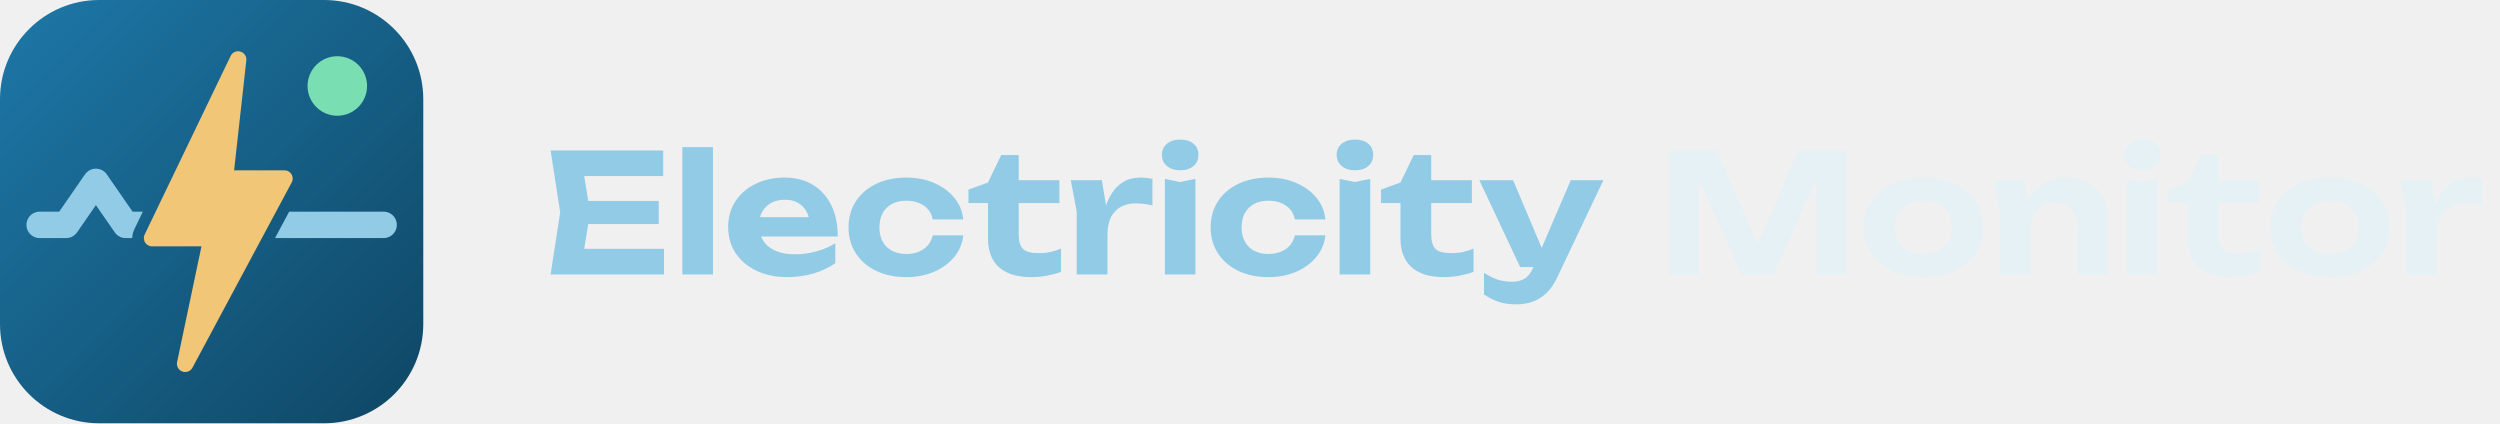
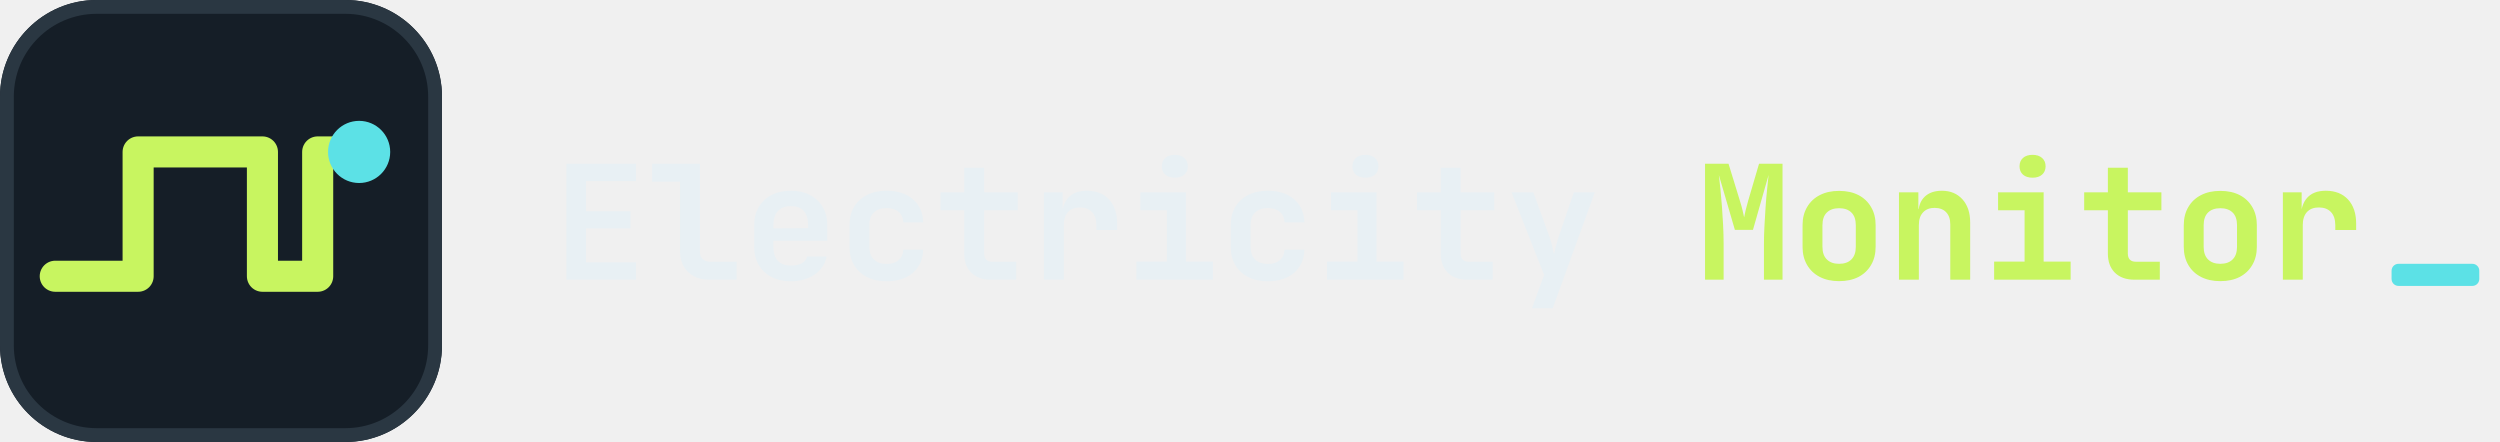
- <svg xmlns="http://www.w3.org/2000/svg" viewBox="0 0 378 64" width="378" height="64" role="img" aria-label="Electricity Monitor">
-   <defs>
-     <linearGradient id="lbg" x1="0" y1="0" x2="1" y2="1">
-       <stop offset="0" stop-color="#1D78A8" />
-       <stop offset="1" stop-color="#0F4664" />
-     </linearGradient>
-   </defs>
-   <rect width="64" height="64" rx="15" fill="url(#lbg)" />
-   <mask id="lgap" maskUnits="userSpaceOnUse" x="0" y="0" width="64" height="64">
-     <rect width="64" height="64" fill="#fff" />
-     <path d="M36 9 L23 36 H32 L28 55 L43 27 H34 Z" fill="#000" stroke="#000" stroke-width="6" stroke-linejoin="round" />
-   </mask>
-   <g mask="url(#lgap)" class="pulse">
-     <path d="M6 34 H10 L14.5 27.5 L19 34 H30" fill="none" stroke="#92CBE6" stroke-width="4" stroke-linecap="round" stroke-linejoin="round" />
-     <path d="M34 34 H58" fill="none" stroke="#92CBE6" stroke-width="4" stroke-linecap="round" />
-   </g>
-   <path d="M36 9 L23 36 H32 L28 55 L43 27 H34 Z" fill="#F1C677" stroke="#F1C677" stroke-width="2.5" stroke-linejoin="round" />
-   <circle cx="51" cy="13" r="4.5" fill="#79DEB2" />
-   <path fill="#92CBE6" d="M99.6 30.38V33.88H86.03V30.38ZM89.22 32.12 87.97 39.88 86 37.62H100.4V41.5H83.25L84.7 32.12L83.25 22.75H100.28V26.62H86L87.97 24.38Z M103.17 22.25H107.8V41.5H103.17Z M118.97 41.9Q116.42 41.9 114.41 40.95Q112.4 40 111.25 38.3Q110.1 36.6 110.1 34.33Q110.1 32.1 111.2 30.43Q112.3 28.75 114.24 27.8Q116.17 26.85 118.62 26.85Q121.12 26.85 122.92 27.95Q124.72 29.05 125.7 31.05Q126.67 33.05 126.67 35.75H113.83V32.83H124.12L122.45 33.88Q122.38 32.7 121.89 31.89Q121.4 31.07 120.6 30.64Q119.8 30.2 118.7 30.2Q117.5 30.2 116.62 30.67Q115.75 31.15 115.26 32Q114.77 32.85 114.77 33.98Q114.77 35.4 115.41 36.4Q116.05 37.4 117.26 37.92Q118.47 38.45 120.22 38.45Q121.83 38.45 123.43 38.01Q125.03 37.58 126.3 36.77V39.8Q124.85 40.8 122.99 41.35Q121.12 41.9 118.97 41.9Z M145.65 35.58Q145.45 37.45 144.26 38.88Q143.07 40.3 141.21 41.1Q139.35 41.9 137.03 41.9Q134.45 41.9 132.47 40.95Q130.5 40 129.4 38.3Q128.3 36.6 128.3 34.38Q128.3 32.15 129.4 30.45Q130.5 28.75 132.47 27.8Q134.45 26.85 137.03 26.85Q139.35 26.85 141.21 27.65Q143.07 28.45 144.26 29.86Q145.45 31.27 145.65 33.17H141.03Q140.75 31.8 139.66 31.07Q138.57 30.35 137.03 30.35Q135.8 30.35 134.89 30.82Q133.97 31.3 133.47 32.2Q132.97 33.1 132.97 34.38Q132.97 35.65 133.47 36.55Q133.97 37.45 134.89 37.92Q135.8 38.4 137.03 38.4Q138.6 38.4 139.68 37.64Q140.75 36.88 141.03 35.58Z M146.43 30.7V28.67L149.38 27.6L151.38 23.45H154.03V27.25H160.18V30.7H154.03V35.4Q154.03 37 154.68 37.64Q155.33 38.27 157 38.27Q158.08 38.27 158.89 38.09Q159.7 37.9 160.43 37.58V41.1Q159.68 41.4 158.46 41.65Q157.25 41.9 155.95 41.9Q153.68 41.9 152.21 41.17Q150.75 40.45 150.06 39.14Q149.38 37.83 149.38 36.05V30.7Z M161.9 27.25H166.6L167.45 32.38V41.5H162.8V32ZM174.25 27.05V31.05Q173.58 30.9 172.91 30.82Q172.25 30.75 171.7 30.75Q170.5 30.75 169.54 31.24Q168.58 31.73 168.01 32.78Q167.45 33.83 167.45 35.5L166.53 34.35Q166.7 32.83 167.1 31.48Q167.5 30.12 168.2 29.09Q168.9 28.05 169.94 27.45Q170.98 26.85 172.45 26.85Q172.88 26.85 173.35 26.9Q173.83 26.95 174.25 27.05Z M176.13 27.05 178.43 27.52 180.75 27.05V41.5H176.13ZM178.45 25.75Q177.23 25.75 176.45 25.11Q175.68 24.47 175.68 23.43Q175.68 22.35 176.45 21.72Q177.23 21.1 178.45 21.1Q179.7 21.1 180.45 21.72Q181.2 22.35 181.2 23.43Q181.2 24.47 180.45 25.11Q179.7 25.75 178.45 25.75Z M200.4 35.58Q200.2 37.45 199.01 38.88Q197.83 40.3 195.96 41.1Q194.1 41.9 191.78 41.9Q189.2 41.9 187.23 40.95Q185.25 40 184.15 38.3Q183.05 36.6 183.05 34.38Q183.05 32.15 184.15 30.45Q185.25 28.75 187.23 27.8Q189.2 26.85 191.78 26.85Q194.1 26.85 195.96 27.65Q197.83 28.45 199.01 29.86Q200.2 31.27 200.4 33.17H195.78Q195.5 31.8 194.41 31.07Q193.33 30.35 191.78 30.35Q190.55 30.35 189.64 30.82Q188.73 31.3 188.23 32.2Q187.73 33.1 187.73 34.38Q187.73 35.65 188.23 36.55Q188.73 37.45 189.64 37.92Q190.55 38.4 191.78 38.4Q193.35 38.4 194.43 37.64Q195.5 36.88 195.78 35.58Z M202.55 27.05 204.85 27.52 207.18 27.05V41.5H202.55ZM204.88 25.75Q203.65 25.75 202.88 25.11Q202.1 24.47 202.1 23.43Q202.1 22.35 202.88 21.72Q203.65 21.1 204.88 21.1Q206.13 21.1 206.88 21.72Q207.63 22.35 207.63 23.43Q207.63 24.47 206.88 25.11Q206.13 25.75 204.88 25.75Z M208.8 30.7V28.67L211.75 27.6L213.75 23.45H216.4V27.25H222.55V30.7H216.4V35.4Q216.4 37 217.05 37.64Q217.7 38.27 219.38 38.27Q220.45 38.27 221.26 38.09Q222.08 37.9 222.8 37.58V41.1Q222.05 41.4 220.84 41.65Q219.63 41.9 218.33 41.9Q216.05 41.9 214.59 41.17Q213.13 40.45 212.44 39.14Q211.75 37.83 211.75 36.05V30.7Z M229.3 46.02Q227.8 46.02 226.64 45.65Q225.48 45.27 224.38 44.52V41.25Q225.5 41.98 226.49 42.29Q227.48 42.6 228.65 42.6Q229.7 42.6 230.49 42.15Q231.28 41.7 231.8 40.5L237.5 27.25H242.43L235.45 41.95Q234.75 43.45 233.78 44.35Q232.8 45.25 231.66 45.64Q230.53 46.02 229.3 46.02ZM229.85 40.38 223.68 27.25H228.78L234.33 40.38Z" />
-   <path fill="#E6F1F5" d="M279.18 22.75V41.5H274.68V24.4L275.78 24.47L268.15 41.5H263.33L255.7 24.52L256.8 24.43V41.5H252.3V22.75H259.58L266.7 39.15H264.8L271.9 22.75Z M290.8 41.9Q288.1 41.9 286.08 40.95Q284.05 40 282.93 38.3Q281.8 36.6 281.8 34.38Q281.8 32.12 282.93 30.44Q284.05 28.75 286.09 27.8Q288.13 26.85 290.8 26.85Q293.5 26.85 295.54 27.8Q297.58 28.75 298.7 30.44Q299.83 32.12 299.83 34.38Q299.83 36.62 298.7 38.31Q297.58 40 295.54 40.95Q293.5 41.9 290.8 41.9ZM290.8 38.4Q292.18 38.4 293.14 37.91Q294.1 37.42 294.61 36.52Q295.13 35.62 295.13 34.38Q295.13 33.12 294.61 32.23Q294.1 31.32 293.14 30.84Q292.18 30.35 290.8 30.35Q289.48 30.35 288.5 30.84Q287.53 31.32 287 32.23Q286.48 33.12 286.48 34.38Q286.48 35.62 287 36.52Q287.53 37.42 288.5 37.91Q289.48 38.4 290.8 38.4Z M301.45 27.25H306.08L307 32.8V41.5H302.35V32.1ZM312.33 26.85Q314.38 26.85 315.81 27.66Q317.25 28.48 318.01 29.98Q318.78 31.48 318.78 33.55V41.5H314.13V34.25Q314.13 32.48 313.25 31.56Q312.38 30.65 310.75 30.65Q309.6 30.65 308.76 31.14Q307.93 31.62 307.46 32.51Q307 33.4 307 34.62L305.53 33.85Q305.8 31.57 306.76 30.02Q307.73 28.48 309.16 27.66Q310.6 26.85 312.33 26.85Z M321.58 27.05 323.88 27.52 326.2 27.05V41.5H321.58ZM323.9 25.75Q322.68 25.75 321.9 25.11Q321.13 24.47 321.13 23.43Q321.13 22.35 321.9 21.72Q322.68 21.1 323.9 21.1Q325.15 21.1 325.9 21.72Q326.65 22.35 326.65 23.43Q326.65 24.47 325.9 25.11Q325.15 25.75 323.9 25.75Z M327.83 30.7V28.67L330.78 27.6L332.78 23.45H335.43V27.25H341.58V30.7H335.43V35.4Q335.43 37 336.08 37.64Q336.73 38.27 338.4 38.27Q339.48 38.27 340.29 38.09Q341.1 37.9 341.83 37.58V41.1Q341.08 41.4 339.86 41.65Q338.65 41.9 337.35 41.9Q335.08 41.9 333.61 41.17Q332.15 40.45 331.46 39.14Q330.78 37.83 330.78 36.05V30.7Z M352.28 41.9Q349.58 41.9 347.55 40.95Q345.53 40 344.4 38.3Q343.28 36.6 343.28 34.38Q343.28 32.12 344.4 30.44Q345.53 28.75 347.56 27.8Q349.6 26.85 352.28 26.85Q354.98 26.85 357.01 27.8Q359.05 28.75 360.18 30.44Q361.3 32.12 361.3 34.38Q361.3 36.62 360.18 38.31Q359.05 40 357.01 40.95Q354.98 41.9 352.28 41.9ZM352.28 38.4Q353.65 38.4 354.61 37.91Q355.58 37.42 356.09 36.52Q356.6 35.62 356.6 34.38Q356.6 33.12 356.09 32.23Q355.58 31.32 354.61 30.84Q353.65 30.35 352.28 30.35Q350.95 30.35 349.98 30.84Q349 31.32 348.48 32.23Q347.95 33.12 347.95 34.38Q347.95 35.62 348.48 36.52Q349 37.42 349.98 37.91Q350.95 38.4 352.28 38.4Z M362.93 27.25H367.62L368.48 32.38V41.5H363.83V32ZM375.28 27.05V31.05Q374.6 30.9 373.94 30.82Q373.28 30.75 372.73 30.75Q371.53 30.75 370.56 31.24Q369.6 31.73 369.04 32.78Q368.48 33.83 368.48 35.5L367.55 34.35Q367.73 32.83 368.12 31.48Q368.53 30.12 369.23 29.09Q369.93 28.05 370.96 27.45Q372 26.85 373.48 26.85Q373.9 26.85 374.38 26.9Q374.85 26.95 375.28 27.05Z" />
+ <svg xmlns="http://www.w3.org/2000/svg" viewBox="0 0 362 64" width="362" height="64" role="img" aria-label="Electricity Monitor">
+   <rect width="64" height="64" rx="14" fill="#151E27" />
+   <rect x="1" y="1" width="62" height="62" rx="13" fill="none" stroke="#2A3742" stroke-width="2" />
+   <path class="wave" d="M8 40 H20 V22 H38 V40 H46 V22 H52" fill="none" stroke="#C8F560" stroke-width="4.5" stroke-linecap="round" stroke-linejoin="round" />
+   <circle class="dot" cx="52" cy="22" r="4.5" fill="#5CE1E6" />
+   <path fill="#E8F0F4" d="M82.02 40.5V23.71H92.1V26.22H84.85V30.59H91.29V33.07H84.85V37.99H92.1V40.5Z M102.63 40.5Q101.39 40.5 100.46 39.99Q99.53 39.49 99 38.56Q98.47 37.62 98.47 36.41V26.31H94.42V23.71H101.34V36.41Q101.34 37.1 101.75 37.5Q102.15 37.9 102.84 37.9H106.66V40.5Z M114.52 40.73Q112.91 40.73 111.72 40.11Q110.52 39.49 109.87 38.37Q109.21 37.26 109.21 35.76V32.59Q109.21 31.09 109.87 29.98Q110.52 28.86 111.72 28.24Q112.91 27.62 114.52 27.62Q116.11 27.62 117.29 28.24Q118.48 28.86 119.13 29.98Q119.79 31.09 119.79 32.59V34.87H111.99V35.76Q111.99 37.1 112.64 37.77Q113.28 38.45 114.55 38.45Q115.51 38.45 116.11 38.12Q116.71 37.79 116.87 37.14H119.7Q119.38 38.77 117.96 39.75Q116.55 40.73 114.52 40.73ZM117.01 33.26V32.56Q117.01 31.25 116.39 30.55Q115.76 29.85 114.52 29.85Q113.28 29.85 112.64 30.56Q111.99 31.28 111.99 32.59V33.07L117.21 33.02Z M128.37 40.73Q126.76 40.73 125.55 40.12Q124.34 39.51 123.68 38.4Q123.01 37.28 123.01 35.76V32.59Q123.01 31.05 123.68 29.94Q124.34 28.84 125.55 28.23Q126.76 27.62 128.37 27.62Q130.76 27.62 132.19 28.85Q133.61 30.08 133.68 32.2H130.81Q130.74 31.21 130.11 30.67Q129.47 30.13 128.37 30.13Q127.22 30.13 126.55 30.76Q125.88 31.39 125.88 32.56V35.76Q125.88 36.94 126.55 37.58Q127.22 38.22 128.37 38.22Q129.47 38.22 130.11 37.68Q130.74 37.14 130.81 36.15H133.68Q133.61 38.27 132.19 39.5Q130.76 40.73 128.37 40.73Z M143.48 40.5Q141.66 40.5 140.64 39.49Q139.62 38.48 139.62 36.7V30.45H136.19V27.85H139.62V24.29H142.51V27.85H147.37V30.45H142.51V36.7Q142.51 37.9 143.69 37.9H147.14V40.5Z M151.16 40.5V27.85H153.88V30.27H154.59L153.74 31.74Q153.74 29.69 154.66 28.66Q155.58 27.62 157.37 27.62Q159.42 27.62 160.59 28.88Q161.76 30.15 161.76 32.38V33.3H158.75V32.59Q158.75 31.37 158.12 30.7Q157.49 30.04 156.38 30.04Q155.26 30.04 154.65 30.7Q154.04 31.37 154.04 32.59V40.5Z M164.55 40.5V37.88H168.96V30.45H165.12V27.85H171.72V37.88H175.63V40.5ZM170.11 25.73Q169.24 25.73 168.73 25.29Q168.23 24.84 168.23 24.08Q168.23 23.32 168.73 22.87Q169.24 22.42 170.11 22.42Q170.99 22.42 171.49 22.87Q172 23.32 172 24.08Q172 24.84 171.49 25.29Q170.99 25.73 170.11 25.73Z M183.57 40.73Q181.96 40.73 180.75 40.12Q179.54 39.51 178.88 38.4Q178.21 37.28 178.21 35.76V32.59Q178.21 31.05 178.88 29.94Q179.54 28.84 180.75 28.23Q181.96 27.62 183.57 27.62Q185.96 27.62 187.39 28.85Q188.81 30.08 188.88 32.2H186.01Q185.94 31.21 185.31 30.67Q184.67 30.13 183.57 30.13Q182.42 30.13 181.75 30.76Q181.09 31.39 181.09 32.56V35.76Q181.09 36.94 181.75 37.58Q182.42 38.22 183.57 38.22Q184.67 38.22 185.31 37.68Q185.94 37.14 186.01 36.15H188.88Q188.81 38.27 187.39 39.5Q185.96 40.73 183.57 40.73Z M192.15 40.5V37.88H196.56V30.45H192.72V27.85H199.32V37.88H203.23V40.5ZM197.71 25.73Q196.84 25.73 196.33 25.29Q195.83 24.84 195.83 24.08Q195.83 23.32 196.33 22.87Q196.84 22.42 197.71 22.42Q198.59 22.42 199.09 22.87Q199.6 23.32 199.6 24.08Q199.6 24.84 199.09 25.29Q198.59 25.73 197.71 25.73Z M212.48 40.5Q210.66 40.5 209.64 39.49Q208.62 38.48 208.62 36.7V30.45H205.19V27.85H208.62V24.29H211.51V27.85H216.37V30.45H211.51V36.7Q211.51 37.9 212.69 37.9H216.14V40.5Z M221.82 44.64 223.59 39.81 218.87 27.85H222.03L224.37 34.31Q224.56 34.84 224.74 35.59Q224.92 36.34 225.02 36.82Q225.13 36.34 225.31 35.59Q225.5 34.84 225.68 34.31L227.89 27.85H230.93L224.83 44.64Z" />
+   <path fill="#C8F560" d="M246.89 40.5V23.71H250.29L251.93 29.05Q252.18 29.85 252.34 30.52Q252.5 31.19 252.55 31.48Q252.59 31.19 252.75 30.52Q252.91 29.85 253.14 29.05L254.71 23.71H258.11V40.5H255.42V35.28Q255.42 34.13 255.49 32.77Q255.56 31.41 255.65 30.06Q255.74 28.7 255.87 27.48Q256 26.26 256.09 25.34L253.83 33.28H251.21L248.89 25.34Q249 26.22 249.12 27.4Q249.23 28.59 249.34 29.93Q249.44 31.28 249.51 32.66Q249.58 34.04 249.58 35.28V40.5Z M266.3 40.71Q264.69 40.71 263.51 40.1Q262.32 39.49 261.67 38.37Q261.01 37.26 261.01 35.74V32.61Q261.01 31.09 261.67 29.98Q262.32 28.86 263.51 28.25Q264.69 27.64 266.3 27.64Q267.93 27.64 269.11 28.25Q270.28 28.86 270.93 29.98Q271.59 31.09 271.59 32.59V35.74Q271.59 37.26 270.93 38.37Q270.28 39.49 269.11 40.1Q267.93 40.71 266.3 40.71ZM266.3 38.2Q267.45 38.2 268.08 37.57Q268.72 36.94 268.72 35.74V32.61Q268.72 31.39 268.08 30.77Q267.45 30.15 266.3 30.15Q265.17 30.15 264.53 30.77Q263.89 31.39 263.89 32.61V35.74Q263.89 36.94 264.53 37.57Q265.17 38.2 266.3 38.2Z M274.97 40.5V27.85H277.78V30.27H278.56L277.78 30.93Q277.78 29.37 278.69 28.49Q279.59 27.62 281.18 27.62Q283.04 27.62 284.16 28.86Q285.28 30.1 285.28 32.2V40.5H282.4V32.5Q282.4 31.35 281.8 30.73Q281.2 30.1 280.12 30.1Q279.07 30.1 278.46 30.75Q277.85 31.39 277.85 32.59V40.5Z M288.75 40.5V37.88H293.16V30.45H289.32V27.85H295.92V37.88H299.83V40.5ZM294.31 25.73Q293.44 25.73 292.93 25.29Q292.43 24.84 292.43 24.08Q292.43 23.32 292.93 22.87Q293.44 22.42 294.31 22.42Q295.19 22.42 295.69 22.87Q296.2 23.32 296.2 24.08Q296.2 24.84 295.69 25.29Q295.19 25.73 294.31 25.73Z M309.08 40.5Q307.26 40.5 306.24 39.49Q305.22 38.48 305.22 36.7V30.45H301.79V27.85H305.22V24.29H308.11V27.85H312.97V30.45H308.11V36.7Q308.11 37.9 309.29 37.9H312.74V40.5Z M321.5 40.71Q319.89 40.71 318.71 40.1Q317.52 39.49 316.87 38.37Q316.21 37.26 316.21 35.74V32.61Q316.21 31.09 316.87 29.98Q317.52 28.86 318.71 28.25Q319.89 27.64 321.5 27.64Q323.13 27.64 324.31 28.25Q325.48 28.86 326.13 29.98Q326.79 31.09 326.79 32.59V35.74Q326.79 37.26 326.13 38.37Q325.48 39.49 324.31 40.1Q323.13 40.71 321.5 40.71ZM321.5 38.2Q322.65 38.2 323.28 37.57Q323.92 36.94 323.92 35.74V32.61Q323.92 31.39 323.28 30.77Q322.65 30.15 321.5 30.15Q320.37 30.15 319.73 30.77Q319.09 31.39 319.09 32.61V35.74Q319.09 36.94 319.73 37.57Q320.37 38.2 321.5 38.2Z M330.56 40.5V27.85H333.28V30.27H333.99L333.14 31.74Q333.14 29.69 334.06 28.66Q334.98 27.62 336.77 27.62Q338.82 27.62 339.99 28.88Q341.17 30.15 341.17 32.38V33.3H338.15V32.59Q338.15 31.37 337.52 30.7Q336.89 30.04 335.78 30.04Q334.66 30.04 334.05 30.7Q333.44 31.37 333.44 32.59V40.5Z" />
+   <rect fill="#5CE1E6" x="346.3" y="38.2" width="12.7" height="3.2" rx="1" />
</svg>
